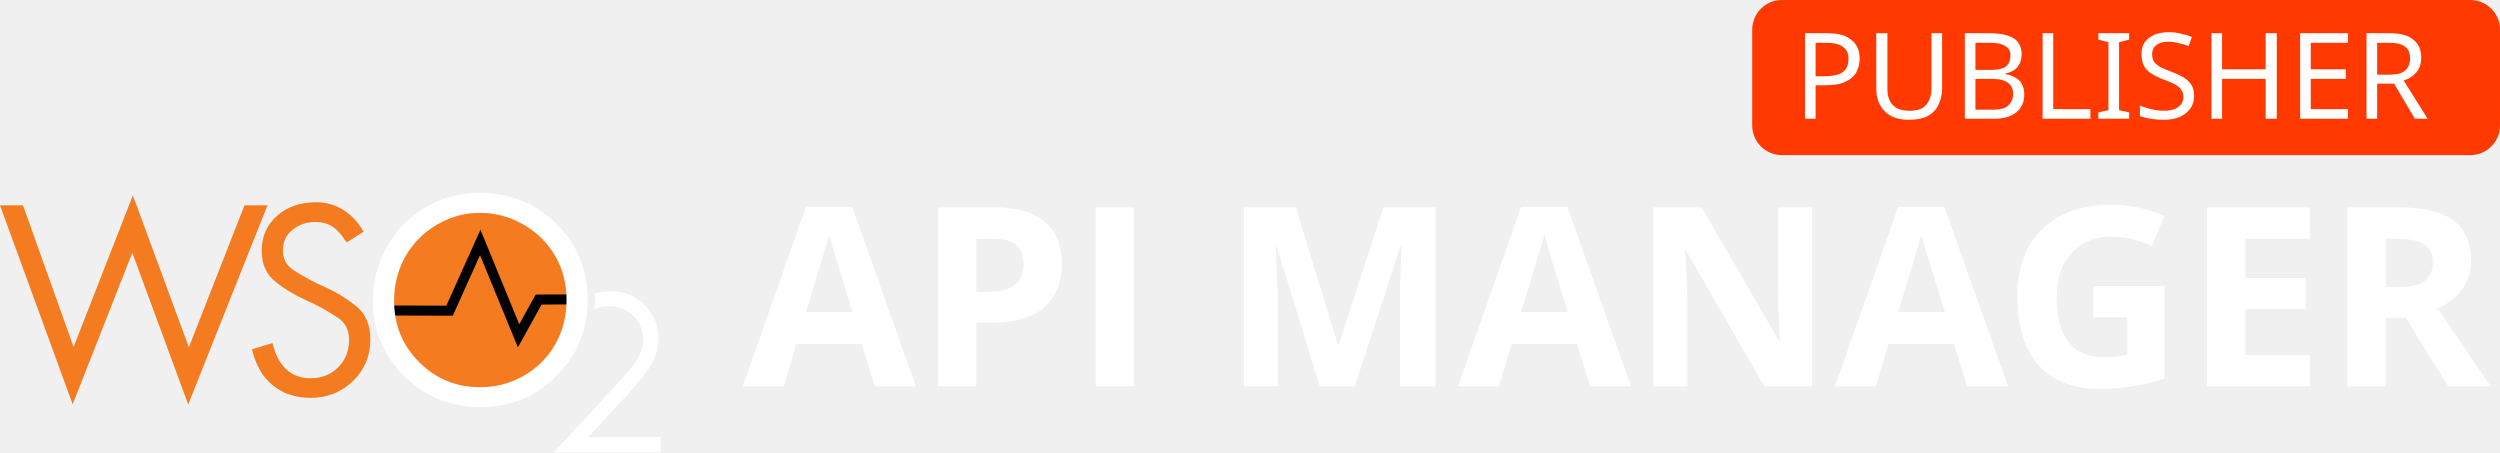
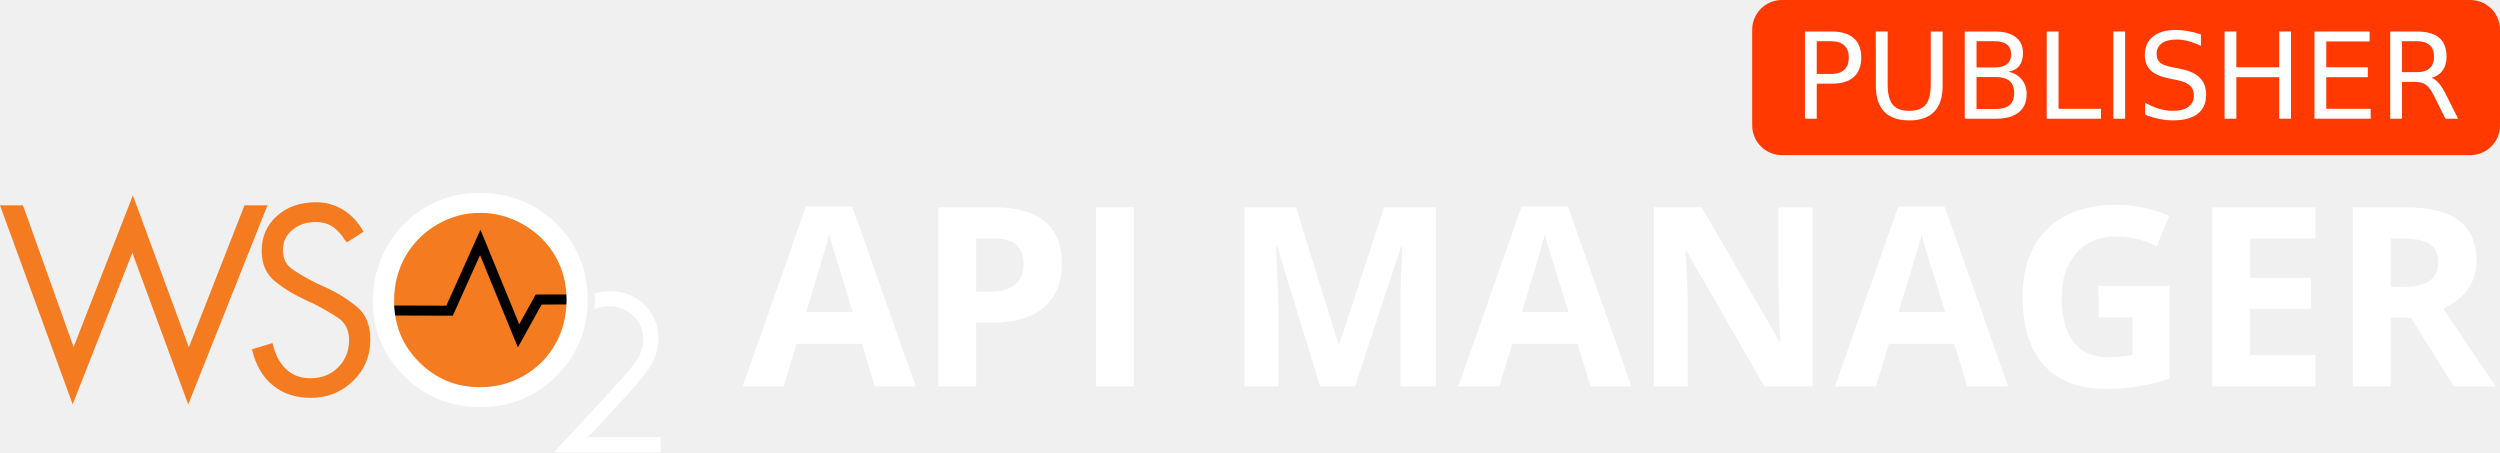
<svg xmlns="http://www.w3.org/2000/svg" width="73.561mm" height="13.305mm" viewBox="0 0 73.561 13.305" version="1.1" id="svg8">
  <defs id="defs2" />
  <g id="layer11" transform="translate(-32.14053,99.08645)">
    <rect transform="translate(353.0708,-1.507216)" ry="0.874" y="-97.579" x="-269.373" height="4.564" width="22.004" id="rect13634" style="display:inline;opacity:1;fill:#ff3900;fill-opacity:1;stroke:none;stroke-width:0.529;stroke-linecap:round;stroke-linejoin:round;stroke-miterlimit:4;stroke-dasharray:none;stroke-opacity:1" />
-     <text transform="translate(353.0708,-1.507216)" id="text13638" y="-94.086" x="-268.166" style="font-style:normal;font-weight:normal;font-size:3.52px;line-height:1.25;font-family:sans-serif;letter-spacing:0px;word-spacing:0px;display:inline;fill:#ffffff;fill-opacity:1;stroke:none;stroke-width:0.088" xml:space="preserve">
-       <tspan style="fill:#ffffff;fill-opacity:1;stroke-width:0.088" y="-94.086" x="-268.166" id="tspan13636">PUBLISHER</tspan>
-     </text>
-     <text transform="translate(353.0708,-1.507216)" id="text13642" y="-86.21" x="-299.076" style="font-style:normal;font-variant:normal;font-weight:bold;font-stretch:normal;font-size:7.38px;line-height:1.25;font-family:'Open Sans';-inkscape-font-specification:'Open Sans, Bold';font-variant-ligatures:normal;font-variant-caps:normal;font-variant-numeric:normal;font-feature-settings:normal;text-align:start;letter-spacing:0px;word-spacing:0px;writing-mode:lr-tb;text-anchor:start;display:inline;fill:#ffffff;fill-opacity:1;stroke:none;stroke-width:0.157;" xml:space="preserve">
-       <tspan style="fill:#ffffff;fill-opacity:1;stroke-width:0.157;" y="-86.21" x="-299.076" id="tspan13640">API MANAGER</tspan>
-     </text>
+     <g aria-label="PUBLISHER" transform="translate(353.0708,-1.507216)" style="font-style:normal;font-weight:normal;font-size:3.52px;line-height:1.25;font-family:sans-serif;letter-spacing:0px;word-spacing:0px;display:inline;fill:#ffffff;fill-opacity:1;stroke:none;stroke-width:0.088" id="text13638">
+       <path d="m -267.474,-96.367 v 0.964 h 0.437 q 0.242,0 0.375,-0.125 0.132,-0.125 0.132,-0.357 0,-0.23 -0.132,-0.356 -0.132,-0.125 -0.375,-0.125 z m -0.347,-0.285 h 0.784 q 0.431,0 0.651,0.196 0.222,0.194 0.222,0.571 0,0.38 -0.222,0.574 -0.22,0.194 -0.651,0.194 h -0.437 v 1.031 h -0.347 z" style="fill:#ffffff;fill-opacity:1;stroke-width:0.088" id="path852" />
+       <path d="m -265.736,-96.652 h 0.349 v 1.559 q 0,0.412 0.15,0.595 0.15,0.18 0.485,0.18 0.333,0 0.483,-0.18 0.15,-0.182 0.15,-0.595 v -1.559 h 0.349 v 1.602 q 0,0.502 -0.249,0.758 -0.247,0.256 -0.732,0.256 -0.486,0 -0.736,-0.256 -0.247,-0.256 -0.247,-0.758 z" style="fill:#ffffff;fill-opacity:1;stroke-width:0.088" id="path854" />
+       <path d="m -262.772,-95.312 v 0.94 h 0.557 q 0.28,0 0.414,-0.115 0.136,-0.117 0.136,-0.356 0,-0.241 -0.136,-0.354 -0.134,-0.115 -0.414,-0.115 z m 0,-1.055 v 0.773 h 0.514 q 0.254,0 0.378,-0.095 0.125,-0.096 0.125,-0.292 0,-0.194 -0.125,-0.29 -0.124,-0.096 -0.378,-0.096 z m -0.347,-0.285 h 0.887 q 0.397,0 0.612,0.165 0.215,0.165 0.215,0.469 0,0.235 -0.11,0.375 -0.11,0.139 -0.323,0.174 0.256,0.055 0.397,0.23 0.143,0.174 0.143,0.435 0,0.344 -0.234,0.531 -0.234,0.187 -0.665,0.187 h -0.921 z" style="fill:#ffffff;fill-opacity:1;stroke-width:0.088" id="path856" />
+       <path d="m -260.706,-96.652 h 0.347 v 2.274 h 1.249 v 0.292 h -1.597 z" style="fill:#ffffff;fill-opacity:1;stroke-width:0.088" id="path858" />
+       <path d="m -258.747,-96.652 h 0.347 v 2.566 h -0.347 z" style="fill:#ffffff;fill-opacity:1;stroke-width:0.088" id="path860" />
+       <path d="m -256.17,-96.568 v 0.339 q -0.198,-0.095 -0.373,-0.141 -0.175,-0.046 -0.339,-0.046 -0.284,0 -0.438,0.11 -0.153,0.11 -0.153,0.313 0,0.17 0.101,0.258 0.103,0.086 0.388,0.139 l 0.21,0.043 q 0.388,0.074 0.572,0.261 0.186,0.186 0.186,0.498 0,0.373 -0.251,0.565 -0.249,0.192 -0.732,0.192 -0.182,0 -0.388,-0.041 -0.205,-0.041 -0.424,-0.122 v -0.357 q 0.211,0.119 0.414,0.179 0.203,0.06 0.399,0.06 0.297,0 0.459,-0.117 0.162,-0.117 0.162,-0.333 0,-0.189 -0.117,-0.296 -0.115,-0.107 -0.38,-0.16 l -0.211,-0.041 q -0.388,-0.077 -0.562,-0.242 -0.174,-0.165 -0.174,-0.459 0,-0.34 0.239,-0.536 0.241,-0.196 0.662,-0.196 0.18,0 0.368,0.033 0.187,0.033 0.383,0.098 z" style="fill:#ffffff;fill-opacity:1;stroke-width:0.088" id="path862" />
+       <path d="m -255.474,-96.652 h 0.347 v 1.052 h 1.261 v -1.052 h 0.347 v 2.566 h -0.347 v -1.222 h -1.261 v 1.222 h -0.347 z" style="fill:#ffffff;fill-opacity:1;stroke-width:0.088" id="path864" />
+       <path d="m -252.828,-96.652 h 1.622 v 0.292 h -1.275 v 0.76 h 1.222 v 0.292 h -1.222 v 0.93 h 1.306 v 0.292 h -1.653 z" style="fill:#ffffff;fill-opacity:1;stroke-width:0.088" id="path866" />
+       <path d="m -249.384,-95.289 q 0.112,0.038 0.217,0.162 0.107,0.124 0.213,0.34 l 0.352,0.701 h -0.373 l -0.328,-0.658 q -0.127,-0.258 -0.247,-0.342 -0.119,-0.084 -0.325,-0.084 h -0.378 v 1.084 h -0.347 v -2.566 h 0.784 q 0.44,0 0.657,0.184 0.217,0.184 0.217,0.555 0,0.242 -0.113,0.402 -0.112,0.16 -0.327,0.222 z m -0.87,-1.078 v 0.911 h 0.437 q 0.251,0 0.378,-0.115 0.129,-0.117 0.129,-0.342 0,-0.225 -0.129,-0.339 -0.127,-0.115 -0.378,-0.115 z" style="fill:#ffffff;fill-opacity:1;stroke-width:0.088" id="path868" />
+     </g>
+     <g aria-label="API MANAGER" transform="translate(353.0708,-1.507216)" style="font-style:normal;font-variant:normal;font-weight:bold;font-stretch:normal;font-size:7.38px;line-height:1.25;font-family:'Open Sans';-inkscape-font-specification:'Open Sans, Bold';font-variant-ligatures:normal;font-variant-caps:normal;font-variant-numeric:normal;font-feature-settings:normal;text-align:start;letter-spacing:0px;word-spacing:0px;writing-mode:lr-tb;text-anchor:start;display:inline;fill:#ffffff;fill-opacity:1;stroke:none;stroke-width:0.157" id="text13642">
+       <path d="m -295.188,-86.21 -0.382,-1.254 h -1.921 l -0.382,1.254 h -1.204 l 1.859,-5.29 h 1.366 l 1.867,5.29 z m -0.649,-2.191 q -0.53,-1.704 -0.598,-1.928 -0.065,-0.223 -0.094,-0.353 -0.119,0.461 -0.681,2.281 z" style="fill:#ffffff;fill-opacity:1;stroke-width:0.157" id="path831" />
+       <path d="m -292.208,-88.998 h 0.368 q 0.515,0 0.771,-0.202 0.256,-0.205 0.256,-0.595 0,-0.393 -0.216,-0.58 -0.213,-0.187 -0.67,-0.187 h -0.508 z m 2.522,-0.836 q 0,0.85 -0.533,1.301 -0.53,0.45 -1.51,0.45 h -0.479 v 1.874 h -1.117 v -5.268 h 1.683 q 0.958,0 1.456,0.414 0.501,0.411 0.501,1.229 z" style="fill:#ffffff;fill-opacity:1;stroke-width:0.157" id="path833" />
+       <path d="m -288.684,-86.21 v -5.268 h 1.117 v 5.268 z" style="fill:#ffffff;fill-opacity:1;stroke-width:0.157" id="path835" />
+       <path d="m -282.086,-86.21 -1.268,-4.133 h -0.032 q 0.069,1.261 0.069,1.683 v 2.45 h -0.998 v -5.268 h 1.521 l 1.247,4.029 h 0.022 l 1.322,-4.029 h 1.521 v 5.268 h -1.041 v -2.494 q 0,-0.177 0.004,-0.407 0.007,-0.231 0.05,-1.225 h -0.032 l -1.358,4.126 z" style="fill:#ffffff;fill-opacity:1;stroke-width:0.157" id="path837" />
+       <path d="m -274.13,-86.21 -0.382,-1.254 h -1.921 l -0.382,1.254 h -1.204 l 1.859,-5.29 h 1.366 l 1.867,5.29 z m -0.649,-2.191 q -0.53,-1.704 -0.598,-1.928 -0.065,-0.223 -0.094,-0.353 -0.119,0.461 -0.681,2.281 z" style="fill:#ffffff;fill-opacity:1;stroke-width:0.157" id="path839" />
+       <path d="m -267.594,-86.21 h -1.42 l -2.292,-3.985 h -0.032 q 0.069,1.056 0.069,1.506 v 2.479 h -0.998 v -5.268 h 1.409 l 2.288,3.946 h 0.025 q -0.054,-1.027 -0.054,-1.452 v -2.493 h 1.005 z" style="fill:#ffffff;fill-opacity:1;stroke-width:0.157" id="path841" />
+       <path d="m -263.046,-86.21 -0.382,-1.254 h -1.921 l -0.382,1.254 h -1.204 l 1.859,-5.29 h 1.366 l 1.867,5.29 z m -0.649,-2.191 q -0.53,-1.704 -0.598,-1.928 -0.065,-0.223 -0.094,-0.353 -0.119,0.461 -0.681,2.281 z" style="fill:#ffffff;fill-opacity:1;stroke-width:0.157" id="path843" />
+       <path d="m -259.184,-89.168 h 2.09 v 2.731 q -0.508,0.166 -0.958,0.231 -0.447,0.068 -0.915,0.068 -1.193,0 -1.823,-0.699 -0.627,-0.703 -0.627,-2.014 0,-1.276 0.728,-1.989 0.731,-0.713 2.025,-0.713 0.811,0 1.564,0.324 l -0.371,0.894 q -0.577,-0.288 -1.2,-0.288 -0.724,0 -1.16,0.486 -0.436,0.486 -0.436,1.308 0,0.858 0.35,1.312 0.353,0.45 1.023,0.45 0.35,0 0.71,-0.072 v -1.099 h -0.998 z" style="fill:#ffffff;fill-opacity:1;stroke-width:0.157" id="path845" />
+       <path d="m -252.802,-86.21 h -3.034 v -5.268 h 3.034 v 0.915 h -1.917 v 1.157 h 1.784 v 0.915 h -1.784 v 1.358 h 1.917 z" style="fill:#ffffff;fill-opacity:1;stroke-width:0.157" id="path847" />
+       <path d="m -250.582,-89.139 h 0.36 q 0.53,0 0.782,-0.177 0.252,-0.177 0.252,-0.555 0,-0.375 -0.259,-0.533 -0.256,-0.159 -0.796,-0.159 h -0.339 z m 0,0.908 v 2.021 h -1.117 v -5.268 h 1.535 q 1.074,0 1.589,0.393 0.515,0.389 0.515,1.185 0,0.465 -0.256,0.829 -0.256,0.36 -0.724,0.566 1.189,1.776 1.549,2.295 h -1.24 l -1.258,-2.021 z" style="fill:#ffffff;fill-opacity:1;stroke-width:0.157" id="path849" />
+     </g>
    <g transform="matrix(0.4096188,0,0,0.4096188,-126.7523,-278.3033)" id="g13654" style="display:inline">
      <path id="path13644" d="m 422.376,465.642 c 3.662,0 6.655,-2.989 6.655,-6.657 0,-3.664 -2.993,-6.65 -6.655,-6.65 -3.67,0 -6.656,2.986 -6.656,6.65 0,3.667 2.986,6.657 6.656,6.657 z" style="clip-rule:evenodd;fill:#f47b20;fill-rule:evenodd" />
      <polyline id="polyline13646" points="415.793,459.825     420.198,459.838 422.402,454.935 425.154,461.643 426.599,459.037 429.021,459.031   " style="clip-rule:evenodd;fill:none;stroke:#000000;stroke-width:0.72;stroke-opacity:1" />
      <path id="path13648" d="m 406.561,452.271 h 0.559 l -0.559,1.396 z m 0,11.806 c 0.248,0.437 0.554,0.812 0.925,1.11 0.724,0.61 1.646,0.912 2.76,0.912 1.185,0 2.184,-0.409 3.021,-1.215 0.827,-0.808 1.241,-1.794 1.241,-2.969 0,-1.046 -0.334,-1.844 -1,-2.385 -0.668,-0.547 -1.379,-0.986 -2.138,-1.329 l -0.39,-0.183 -0.366,-0.162 c -0.693,-0.355 -1.263,-0.688 -1.715,-0.994 -0.446,-0.318 -0.673,-0.772 -0.673,-1.37 0,-0.601 0.227,-1.084 0.686,-1.46 0.455,-0.376 1.009,-0.564 1.659,-0.564 0.425,0 0.782,0.085 1.084,0.249 0.297,0.168 0.582,0.427 0.853,0.792 l 0.143,0.227 c 0.045,0.032 0.099,0.096 0.166,0.202 l 1.203,-0.772 c -0.396,-0.697 -0.886,-1.218 -1.481,-1.584 -0.591,-0.355 -1.227,-0.534 -1.902,-0.534 -1.16,0 -2.103,0.321 -2.831,0.978 -0.738,0.654 -1.104,1.484 -1.104,2.51 0,0.965 0.334,1.706 0.999,2.232 0.663,0.527 1.379,0.952 2.141,1.296 l 0.247,0.121 0.242,0.102 c 0.734,0.365 1.356,0.73 1.875,1.079 0.517,0.357 0.773,0.881 0.773,1.575 0,0.784 -0.26,1.441 -0.782,1.965 -0.526,0.523 -1.188,0.787 -1.989,0.787 -0.706,0 -1.292,-0.217 -1.753,-0.654 -0.467,-0.435 -0.789,-1.059 -0.979,-1.874 l -0.913,0.277 v 1.635 z m -13.371,-1.628 4.259,-10.893 4.021,10.913 3.997,-10.198 h 1.093 v 1.396 l -5.136,12.908 -4.015,-10.898 -4.285,10.884 -5.22,-14.29 h 1.651 z m 13.371,-0.008 -0.56,0.169 c 0.13,0.551 0.318,1.042 0.56,1.467 z" style="fill:#f47b20" />
      <path id="path13650" d="m 422.406,451.376 c 2.174,0.022 3.996,0.765 5.47,2.216 1.493,1.488 2.238,3.311 2.238,5.474 0,2.146 -0.742,3.967 -2.234,5.456 -1.495,1.496 -3.309,2.239 -5.454,2.239 -0.007,0 -0.014,0 -0.02,0 v -1.426 c 1.124,0 2.165,-0.275 3.121,-0.823 0.968,-0.554 1.721,-1.308 2.263,-2.261 0.54,-0.953 0.813,-2.02 0.813,-3.186 0,-1.163 -0.273,-2.216 -0.813,-3.151 -0.542,-0.941 -1.304,-1.692 -2.284,-2.26 -0.976,-0.558 -2.008,-0.84 -3.1,-0.84 z m -0.099,0 c 0.032,0 0.069,0 0.1,0 v 1.438 c -0.011,0 -0.018,0 -0.03,0 -1.086,0 -2.107,0.274 -3.077,0.84 -0.972,0.567 -1.725,1.329 -2.273,2.285 -0.539,0.958 -0.813,2.023 -0.813,3.189 0,1.747 0.601,3.214 1.806,4.412 1.203,1.2 2.659,1.794 4.357,1.794 0.013,0 0.02,0 0.03,0 v 1.426 c -2.159,-0.005 -3.987,-0.746 -5.477,-2.232 -1.49,-1.482 -2.242,-3.282 -2.242,-5.399 0,-1.4 0.343,-2.71 1.021,-3.906 0.679,-1.204 1.609,-2.141 2.783,-2.825 1.179,-0.682 2.446,-1.022 3.815,-1.022 z" style="fill:#ffffff;fill-opacity:1" />
      <path id="path13652" d="m 430.629,458.597 c 0.341,-0.1 0.706,-0.15 1.098,-0.15 1.033,0 1.872,0.338 2.513,1.008 0.64,0.668 0.963,1.453 0.963,2.363 0,0.639 -0.152,1.238 -0.459,1.799 -0.308,0.556 -0.904,1.322 -1.787,2.271 l -2.801,3.028 h 5.2 v 1.086 h -7.65 l 4.303,-4.652 c 0.877,-0.934 1.441,-1.623 1.708,-2.082 0.261,-0.445 0.393,-0.924 0.393,-1.426 0,-0.63 -0.239,-1.174 -0.711,-1.632 -0.472,-0.454 -1.051,-0.686 -1.738,-0.686 -0.388,0 -0.746,0.068 -1.064,0.211 0.027,-0.273 0.041,-0.55 0.041,-0.827 -0.002,-0.104 -0.004,-0.209 -0.009,-0.311 z" style="fill:#ffffff;fill-opacity:1" />
    </g>
  </g>
  <style type="text/css" id="style4833">
	.st0{display:none;fill:#FFFFFF;stroke:#1D56A0;stroke-width:0.75;}
	.st1{fill:#FFFFFF;stroke:#1D56A0;stroke-width:0.75;stroke-miterlimit:10;}
	.st2{fill:#FFFFFF;stroke:#1D56A0;stroke-width:0.75;}
	.st3{fill:none;stroke:#1D56A0;stroke-width:0.75;}
	.st4{clip-path:url(#SVGID_2_);fill:#FFFFFF;stroke:#1D56A0;stroke-width:0.75;}
	.st5{fill:none;stroke:#1D56A0;stroke-width:0.75;stroke-miterlimit:10;}
	.st6{fill:#FFFFFF;stroke:#E73847;stroke-width:0.75;stroke-miterlimit:10;}
</style>
  <style type="text/css" id="style4833-0">
	.st0{display:none;fill:#FFFFFF;stroke:#1D56A0;stroke-width:0.75;}
	.st1{fill:#FFFFFF;stroke:#1D56A0;stroke-width:0.75;stroke-miterlimit:10;}
	.st2{fill:#FFFFFF;stroke:#1D56A0;stroke-width:0.75;}
	.st3{fill:none;stroke:#1D56A0;stroke-width:0.75;}
	.st4{clip-path:url(#SVGID_2_);fill:#FFFFFF;stroke:#1D56A0;stroke-width:0.75;}
	.st5{fill:none;stroke:#1D56A0;stroke-width:0.75;stroke-miterlimit:10;}
	.st6{fill:#FFFFFF;stroke:#E73847;stroke-width:0.75;stroke-miterlimit:10;}
</style>
  <style id="style4833-9" type="text/css">
	.st0{display:none;fill:#FFFFFF;stroke:#1D56A0;stroke-width:0.75;}
	.st1{fill:#FFFFFF;stroke:#1D56A0;stroke-width:0.75;stroke-miterlimit:10;}
	.st2{fill:#FFFFFF;stroke:#1D56A0;stroke-width:0.75;}
	.st3{fill:none;stroke:#1D56A0;stroke-width:0.75;}
	.st4{clip-path:url(#SVGID_2_);fill:#FFFFFF;stroke:#1D56A0;stroke-width:0.75;}
	.st5{fill:none;stroke:#1D56A0;stroke-width:0.75;stroke-miterlimit:10;}
	.st6{fill:#FFFFFF;stroke:#E73847;stroke-width:0.75;stroke-miterlimit:10;}
</style>
  <style id="style4833-0-6" type="text/css">
	.st0{display:none;fill:#FFFFFF;stroke:#1D56A0;stroke-width:0.75;}
	.st1{fill:#FFFFFF;stroke:#1D56A0;stroke-width:0.75;stroke-miterlimit:10;}
	.st2{fill:#FFFFFF;stroke:#1D56A0;stroke-width:0.75;}
	.st3{fill:none;stroke:#1D56A0;stroke-width:0.75;}
	.st4{clip-path:url(#SVGID_2_);fill:#FFFFFF;stroke:#1D56A0;stroke-width:0.75;}
	.st5{fill:none;stroke:#1D56A0;stroke-width:0.75;stroke-miterlimit:10;}
	.st6{fill:#FFFFFF;stroke:#E73847;stroke-width:0.75;stroke-miterlimit:10;}
</style>
</svg>
